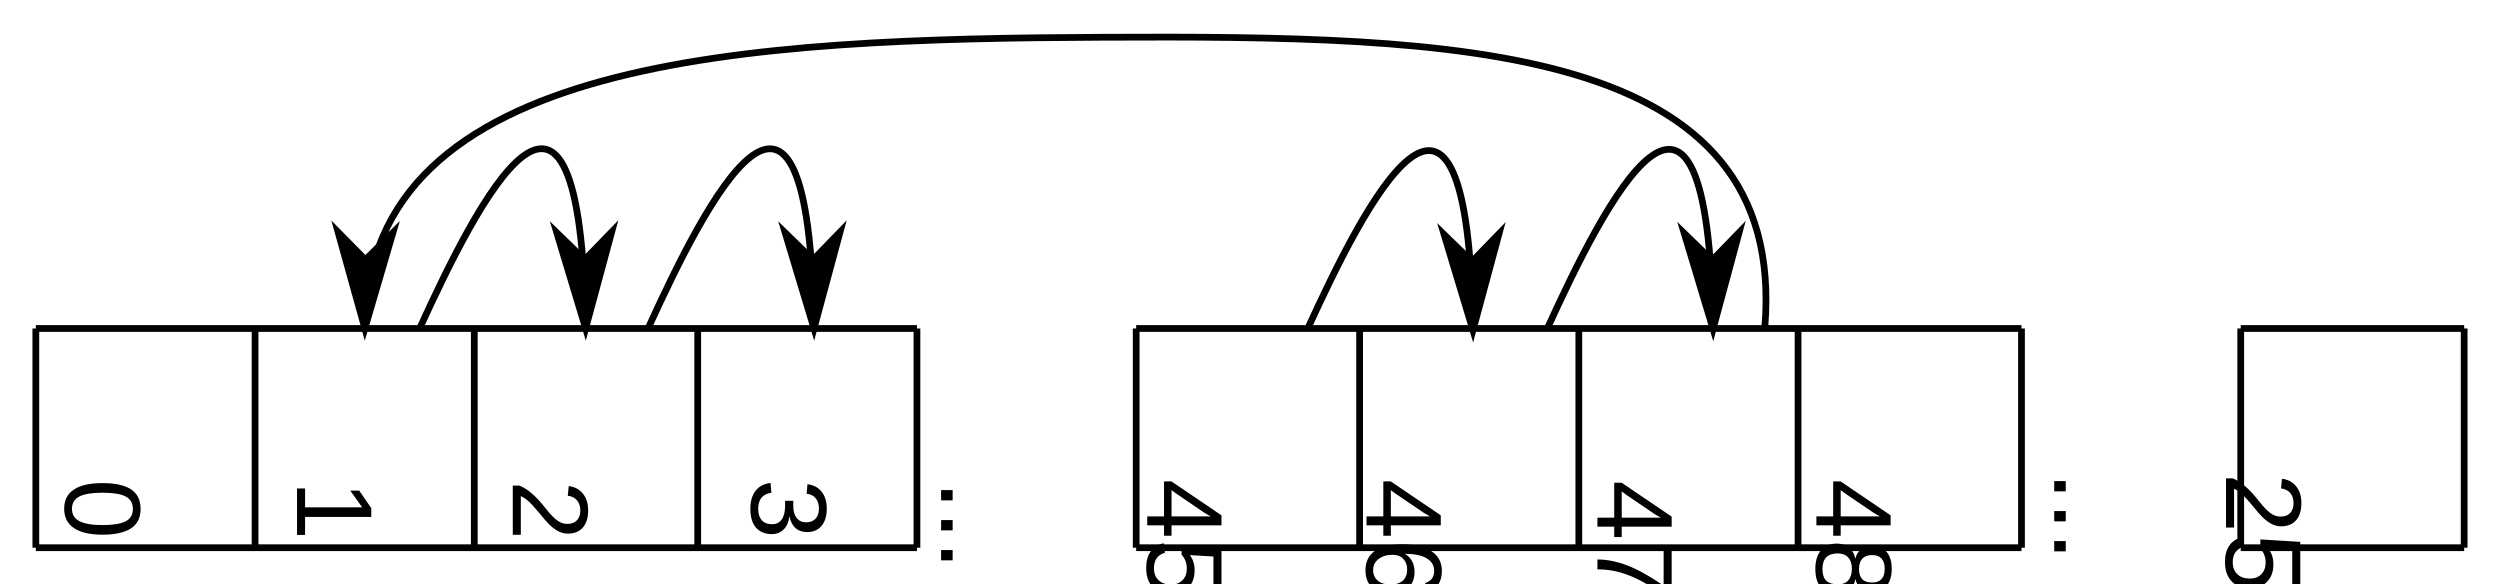
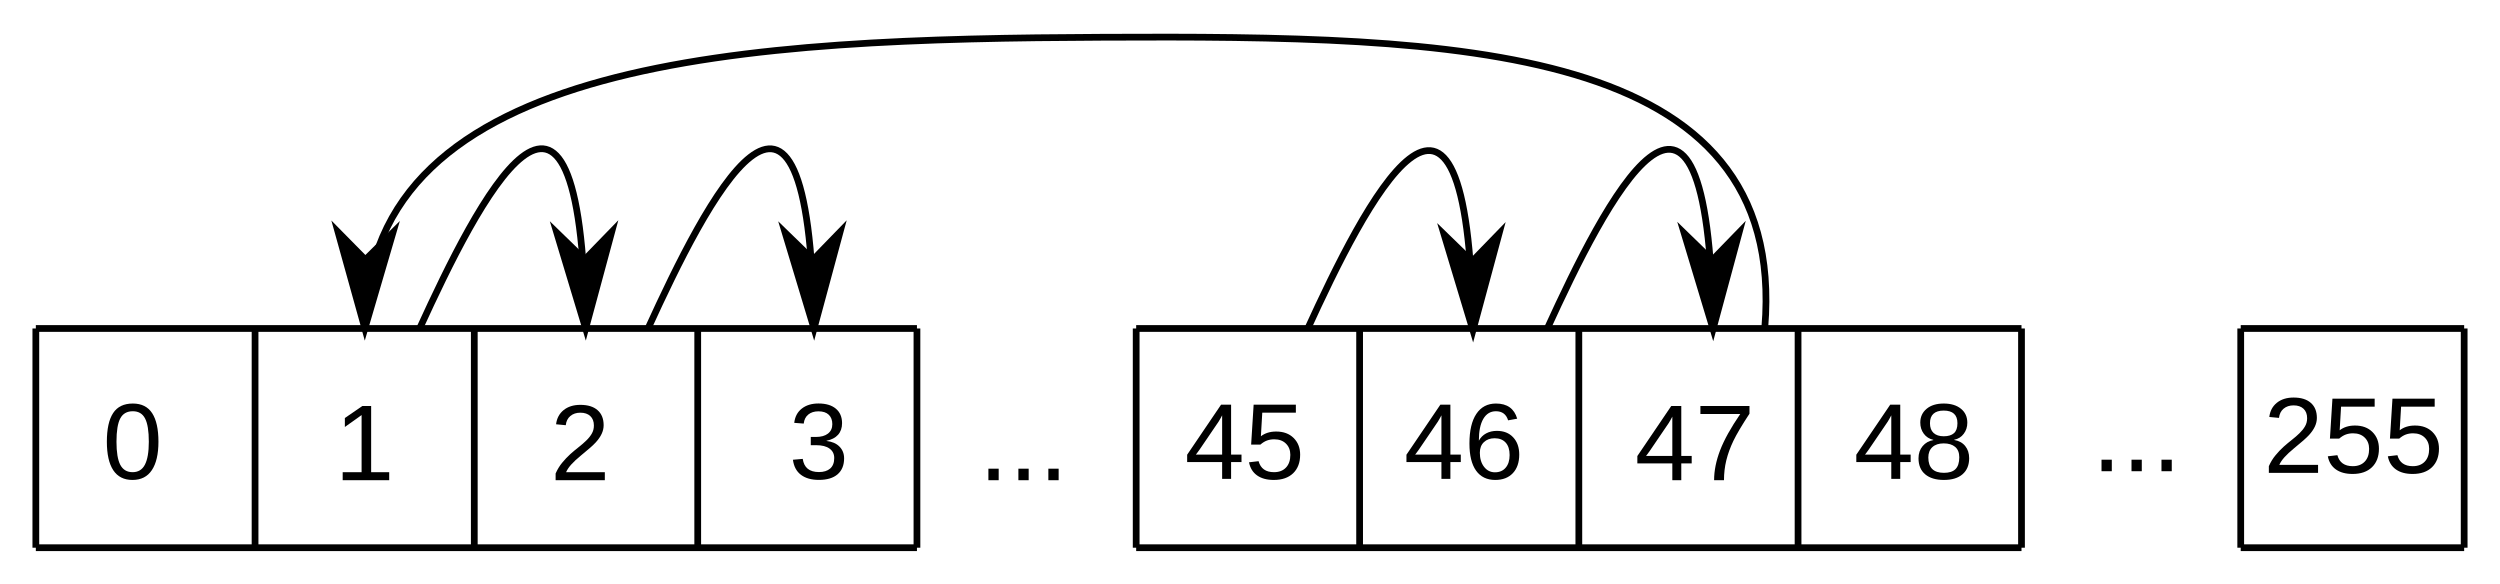
<svg xmlns="http://www.w3.org/2000/svg" width="741.25" height="173.021" viewBox="0 0 593 138.417" version="1.1" id="svg2">
  <defs id="defs4">
    <marker orient="auto" refY="0" refX="0" id="Arrow1Mend" style="overflow:visible">
      <path id="path4114" d="M 0,0 5,-5 -12.5,0 5,5 0,0 z" style="fill-rule:evenodd;stroke:#000000;stroke-width:1pt" transform="matrix(-0.4,0,0,-0.4,-4,0)" />
    </marker>
    <marker orient="auto" refY="0" refX="0" id="Arrow1Lend" style="overflow:visible">
      <path id="path4108" d="M 0,0 5,-5 -12.5,0 5,5 0,0 z" style="fill-rule:evenodd;stroke:#000000;stroke-width:1pt" transform="matrix(-0.8,0,0,-0.8,-10,0)" />
    </marker>
    <g id="g6">
      <symbol overflow="visible" id="glyph0-0" style="overflow:visible">
        <path style="stroke:none" d="" id="path9" />
      </symbol>
      <symbol overflow="visible" id="glyph0-1" style="overflow:visible">
        <path style="stroke:none" d="m 2.547,-6.766 c -0.562,0 -0.984,0.172 -1.344,0.531 -0.578,0.547 -0.969,1.703 -0.969,2.875 0,1.094 0.328,2.266 0.812,2.812 0.359,0.453 0.875,0.688 1.453,0.688 0.516,0 0.938,-0.172 1.297,-0.516 0.578,-0.562 0.969,-1.719 0.969,-2.922 0,-2.047 -0.922,-3.469 -2.219,-3.469 z M 2.516,-6.5 c 0.828,0 1.281,1.125 1.281,3.219 0,2.094 -0.438,3.156 -1.297,3.156 -0.859,0 -1.297,-1.062 -1.297,-3.141 0,-2.125 0.453,-3.234 1.312,-3.234 z" id="path12" />
      </symbol>
    </g>
    <marker orient="auto" refY="0" refX="0" id="Arrow1Lend-1" style="overflow:visible">
      <path id="path4108-8" d="M 0,0 5,-5 -12.5,0 5,5 0,0 z" style="fill-rule:evenodd;stroke:#000000;stroke-width:1pt" transform="matrix(-0.8,0,0,-0.8,-10,0)" />
    </marker>
    <marker orient="auto" refY="0" refX="0" id="Arrow1Lend-4" style="overflow:visible">
      <path id="path4108-80" d="M 0,0 5,-5 -12.5,0 5,5 0,0 z" style="fill-rule:evenodd;stroke:#000000;stroke-width:1pt" transform="matrix(-0.8,0,0,-0.8,-10,0)" />
    </marker>
    <marker orient="auto" refY="0" refX="0" id="Arrow1Lend-2" style="overflow:visible">
      <path id="path4108-809" d="M 0,0 5,-5 -12.5,0 5,5 0,0 z" style="fill-rule:evenodd;stroke:#000000;stroke-width:1pt" transform="matrix(-0.8,0,0,-0.8,-10,0)" />
    </marker>
  </defs>
  <path id="path105" style="fill:none;stroke:#000000;stroke-width:1.6;stroke-linecap:butt;stroke-linejoin:miter;stroke-miterlimit:10;stroke-opacity:1;stroke-dasharray:none" d="m 165.5,77.917 52,0 m 0,52 0,-52 m -52,52 52,0 m -52,0 0,-52 m 261,0 53,0 m 0,52 0,-52 m -53,52 53,0 m -53,0 0,-52 m 105,0 53,0 m 0,52 0,-52 m -53,52 53,0 m -53,0 0,-52 m -157,0 52,0 m 0,52 0,-52 m -52,52 52,0 m -52,0 0,-52 m -262,0 53,0 m 0,52 0,-52 m -53,52 53,0 m -53,0 0,-52 m 157,0 53,0 m 0,52 0,-52 m -53,52 53,0 m -53,0 0,-52 m 53,0 52,0 m 0,52 0,-52 m -52,52 52,0 m -52,0 0,-52 m -314,0 52,0 m 0,52 0,-52 m -52,52 52,0 m -52,0 0,-52 m 52,0 52,0 m 0,52 0,-52 m -52,52 52,0 m -52,0 0,-52" />
  <path id="path111" d="M 418.616,77.69 C 424.201,9.97 345.366,8.455 261.635,8.835 177.904,9.215 86.993,13.167 86.547,77.69" style="fill:none;stroke:#000000;stroke-width:1.6;stroke-linecap:butt;stroke-linejoin:miter;stroke-miterlimit:10;stroke-opacity:1;stroke-dasharray:none;marker-start:none;marker-end:url(#Arrow1Lend-2)" />
  <path id="path119" d="m 99.637,77.69 c 13.294,-29.067 38.13,-78.796 39.273,0" style="fill:none;stroke:#000000;stroke-width:1.6;stroke-linecap:butt;stroke-linejoin:miter;stroke-miterlimit:10;stroke-opacity:1;stroke-dasharray:none;marker-start:none;marker-end:url(#Arrow1Lend-2)" />
  <path id="path119-1" d="m 153.807,77.704 c 13.294,-29.067 38.13,-78.796 39.273,0" style="fill:none;stroke:#000000;stroke-width:1.6;stroke-linecap:butt;stroke-linejoin:miter;stroke-miterlimit:10;stroke-opacity:1;stroke-dasharray:none;marker-start:none;marker-end:url(#Arrow1Lend-2)" />
  <path id="path119-1-5" d="m 310.11,78.127 c 13.294,-29.067 38.13,-78.796 39.273,0" style="fill:none;stroke:#000000;stroke-width:1.6;stroke-linecap:butt;stroke-linejoin:miter;stroke-miterlimit:10;stroke-opacity:1;stroke-dasharray:none;marker-start:none;marker-end:url(#Arrow1Lend-2)" />
  <path id="path119-1-1" d="m 367.062,77.83 c 13.294,-29.067 38.13,-78.796 39.273,0" style="fill:none;stroke:#000000;stroke-width:1.6;stroke-linecap:butt;stroke-linejoin:miter;stroke-miterlimit:10;stroke-opacity:1;stroke-dasharray:none;marker-start:none;marker-end:url(#Arrow1Lend-2)" />
-   <text xml:space="preserve" style="font-size:25.6px;font-style:normal;font-variant:normal;font-weight:normal;font-stretch:normal;text-indent:0;text-align:start;text-decoration:none;line-height:120%;letter-spacing:normal;word-spacing:normal;text-transform:none;direction:ltr;block-progression:tb;writing-mode:tb-rl;text-anchor:start;baseline-shift:baseline;color:#0000ff;fill:#000000;fill-opacity:1;fill-rule:nonzero;stroke:none;stroke-width:0.748;marker:none;visibility:visible;display:inline;overflow:visible;enable-background:accumulate;font-family:Arial;-inkscape-font-specification:Arial" x="24.349" y="113.594" id="text4642">
+   <text xml:space="preserve" style="font-size:25.6px;font-style:normal;font-variant:normal;font-weight:normal;font-stretch:normal;text-indent:0;text-align:start;text-decoration:none;line-height:120%;letter-spacing:normal;word-spacing:normal;text-transform:none;direction:ltr;block-progression:tb;writing-mode:lr-tb;text-anchor:start;baseline-shift:baseline;color:#0000ff;fill:#000000;fill-opacity:1;fill-rule:nonzero;stroke:none;stroke-width:0.748;marker:none;visibility:visible;display:inline;overflow:visible;enable-background:accumulate;font-family:Arial;-inkscape-font-specification:Arial" x="24.349" y="113.594" id="text4642">
    <tspan id="tspan4644" x="24.349" y="113.594">0</tspan>
  </text>
-   <text xml:space="preserve" style="font-size:25.6px;font-style:normal;font-variant:normal;font-weight:normal;font-stretch:normal;text-indent:0;text-align:start;text-decoration:none;line-height:120%;letter-spacing:normal;word-spacing:normal;text-transform:none;direction:ltr;block-progression:tb;writing-mode:tb-rl;text-anchor:start;baseline-shift:baseline;color:#0000ff;fill:#000000;fill-opacity:1;fill-rule:nonzero;stroke:none;stroke-width:0.748;marker:none;visibility:visible;display:inline;overflow:visible;enable-background:accumulate;font-family:Arial;-inkscape-font-specification:Arial" x="79.332" y="113.907" id="text4646">
+   <text xml:space="preserve" style="font-size:25.6px;font-style:normal;font-variant:normal;font-weight:normal;font-stretch:normal;text-indent:0;text-align:start;text-decoration:none;line-height:120%;letter-spacing:normal;word-spacing:normal;text-transform:none;direction:ltr;block-progression:tb;writing-mode:lr-tb;text-anchor:start;baseline-shift:baseline;color:#0000ff;fill:#000000;fill-opacity:1;fill-rule:nonzero;stroke:none;stroke-width:0.748;marker:none;visibility:visible;display:inline;overflow:visible;enable-background:accumulate;font-family:Arial;-inkscape-font-specification:Arial" x="79.332" y="113.907" id="text4646">
    <tspan id="tspan4648" x="79.332" y="113.907">1</tspan>
  </text>
-   <text xml:space="preserve" style="font-size:25.6px;font-style:normal;font-variant:normal;font-weight:normal;font-stretch:normal;text-indent:0;text-align:start;text-decoration:none;line-height:120%;letter-spacing:normal;word-spacing:normal;text-transform:none;direction:ltr;block-progression:tb;writing-mode:tb-rl;text-anchor:start;baseline-shift:baseline;color:#0000ff;fill:#000000;fill-opacity:1;fill-rule:nonzero;stroke:none;stroke-width:0.748;marker:none;visibility:visible;display:inline;overflow:visible;enable-background:accumulate;font-family:Arial;-inkscape-font-specification:Arial" x="130.51" y="113.907" id="text4650">
+   <text xml:space="preserve" style="font-size:25.6px;font-style:normal;font-variant:normal;font-weight:normal;font-stretch:normal;text-indent:0;text-align:start;text-decoration:none;line-height:120%;letter-spacing:normal;word-spacing:normal;text-transform:none;direction:ltr;block-progression:tb;writing-mode:lr-tb;text-anchor:start;baseline-shift:baseline;color:#0000ff;fill:#000000;fill-opacity:1;fill-rule:nonzero;stroke:none;stroke-width:0.748;marker:none;visibility:visible;display:inline;overflow:visible;enable-background:accumulate;font-family:Arial;-inkscape-font-specification:Arial" x="130.51" y="113.907" id="text4650">
    <tspan id="tspan4652" x="130.51" y="113.907">2</tspan>
  </text>
-   <text xml:space="preserve" style="font-size:25.6px;font-style:normal;font-variant:normal;font-weight:normal;font-stretch:normal;text-indent:0;text-align:start;text-decoration:none;line-height:120%;letter-spacing:normal;word-spacing:normal;text-transform:none;direction:ltr;block-progression:tb;writing-mode:tb-rl;text-anchor:start;baseline-shift:baseline;color:#0000ff;fill:#000000;fill-opacity:1;fill-rule:nonzero;stroke:none;stroke-width:0.748;marker:none;visibility:visible;display:inline;overflow:visible;enable-background:accumulate;font-family:Arial;-inkscape-font-specification:Arial" x="187.112" y="113.582" id="text4654">
+   <text xml:space="preserve" style="font-size:25.6px;font-style:normal;font-variant:normal;font-weight:normal;font-stretch:normal;text-indent:0;text-align:start;text-decoration:none;line-height:120%;letter-spacing:normal;word-spacing:normal;text-transform:none;direction:ltr;block-progression:tb;writing-mode:lr-tb;text-anchor:start;baseline-shift:baseline;color:#0000ff;fill:#000000;fill-opacity:1;fill-rule:nonzero;stroke:none;stroke-width:0.748;marker:none;visibility:visible;display:inline;overflow:visible;enable-background:accumulate;font-family:Arial;-inkscape-font-specification:Arial" x="187.112" y="113.582" id="text4654">
    <tspan id="tspan4656" x="187.112" y="113.582">3</tspan>
  </text>
-   <text xml:space="preserve" style="font-size:25.6px;font-style:normal;font-variant:normal;font-weight:normal;font-stretch:normal;text-indent:0;text-align:start;text-decoration:none;line-height:120%;letter-spacing:normal;word-spacing:normal;text-transform:none;direction:ltr;block-progression:tb;writing-mode:tb-rl;text-anchor:start;baseline-shift:baseline;color:#0000ff;fill:#000000;fill-opacity:1;fill-rule:nonzero;stroke:none;stroke-width:0.748;marker:none;visibility:visible;display:inline;overflow:visible;enable-background:accumulate;font-family:Arial;-inkscape-font-specification:Arial" x="232.105" y="113.907" id="text4658">
+   <text xml:space="preserve" style="font-size:25.6px;font-style:normal;font-variant:normal;font-weight:normal;font-stretch:normal;text-indent:0;text-align:start;text-decoration:none;line-height:120%;letter-spacing:normal;word-spacing:normal;text-transform:none;direction:ltr;block-progression:tb;writing-mode:lr-tb;text-anchor:start;baseline-shift:baseline;color:#0000ff;fill:#000000;fill-opacity:1;fill-rule:nonzero;stroke:none;stroke-width:0.748;marker:none;visibility:visible;display:inline;overflow:visible;enable-background:accumulate;font-family:Arial;-inkscape-font-specification:Arial" x="232.105" y="113.907" id="text4658">
    <tspan id="tspan4660" x="232.105" y="113.907">...</tspan>
  </text>
-   <text xml:space="preserve" style="font-size:25.6px;font-style:normal;font-variant:normal;font-weight:normal;font-stretch:normal;text-indent:0;text-align:start;text-decoration:none;line-height:120%;letter-spacing:normal;word-spacing:normal;text-transform:none;direction:ltr;block-progression:tb;writing-mode:tb-rl;text-anchor:start;baseline-shift:baseline;color:#0000ff;fill:#000000;fill-opacity:1;fill-rule:nonzero;stroke:none;stroke-width:0.748;marker:none;visibility:visible;display:inline;overflow:visible;enable-background:accumulate;font-family:Arial;-inkscape-font-specification:Arial" x="281" y="113.594" id="text4662">
+   <text xml:space="preserve" style="font-size:25.6px;font-style:normal;font-variant:normal;font-weight:normal;font-stretch:normal;text-indent:0;text-align:start;text-decoration:none;line-height:120%;letter-spacing:normal;word-spacing:normal;text-transform:none;direction:ltr;block-progression:tb;writing-mode:lr-tb;text-anchor:start;baseline-shift:baseline;color:#0000ff;fill:#000000;fill-opacity:1;fill-rule:nonzero;stroke:none;stroke-width:0.748;marker:none;visibility:visible;display:inline;overflow:visible;enable-background:accumulate;font-family:Arial;-inkscape-font-specification:Arial" x="281" y="113.594" id="text4662">
    <tspan id="tspan4664" x="281" y="113.594">45</tspan>
  </text>
-   <text xml:space="preserve" style="font-size:25.6px;font-style:normal;font-variant:normal;font-weight:normal;font-stretch:normal;text-indent:0;text-align:start;text-decoration:none;line-height:120%;letter-spacing:normal;word-spacing:normal;text-transform:none;direction:ltr;block-progression:tb;writing-mode:tb-rl;text-anchor:start;baseline-shift:baseline;color:#0000ff;fill:#000000;fill-opacity:1;fill-rule:nonzero;stroke:none;stroke-width:0.748;marker:none;visibility:visible;display:inline;overflow:visible;enable-background:accumulate;font-family:Arial;-inkscape-font-specification:Arial" x="333.017" y="113.594" id="text4666">
+   <text xml:space="preserve" style="font-size:25.6px;font-style:normal;font-variant:normal;font-weight:normal;font-stretch:normal;text-indent:0;text-align:start;text-decoration:none;line-height:120%;letter-spacing:normal;word-spacing:normal;text-transform:none;direction:ltr;block-progression:tb;writing-mode:lr-tb;text-anchor:start;baseline-shift:baseline;color:#0000ff;fill:#000000;fill-opacity:1;fill-rule:nonzero;stroke:none;stroke-width:0.748;marker:none;visibility:visible;display:inline;overflow:visible;enable-background:accumulate;font-family:Arial;-inkscape-font-specification:Arial" x="333.017" y="113.594" id="text4666">
    <tspan id="tspan4668" x="333.017" y="113.594">46</tspan>
  </text>
-   <text xml:space="preserve" style="font-size:25.6px;font-style:normal;font-variant:normal;font-weight:normal;font-stretch:normal;text-indent:0;text-align:start;text-decoration:none;line-height:120%;letter-spacing:normal;word-spacing:normal;text-transform:none;direction:ltr;block-progression:tb;writing-mode:tb-rl;text-anchor:start;baseline-shift:baseline;color:#0000ff;fill:#000000;fill-opacity:1;fill-rule:nonzero;stroke:none;stroke-width:0.748;marker:none;visibility:visible;display:inline;overflow:visible;enable-background:accumulate;font-family:Arial;-inkscape-font-specification:Arial" x="387.785" y="113.907" id="text4670">
+   <text xml:space="preserve" style="font-size:25.6px;font-style:normal;font-variant:normal;font-weight:normal;font-stretch:normal;text-indent:0;text-align:start;text-decoration:none;line-height:120%;letter-spacing:normal;word-spacing:normal;text-transform:none;direction:ltr;block-progression:tb;writing-mode:lr-tb;text-anchor:start;baseline-shift:baseline;color:#0000ff;fill:#000000;fill-opacity:1;fill-rule:nonzero;stroke:none;stroke-width:0.748;marker:none;visibility:visible;display:inline;overflow:visible;enable-background:accumulate;font-family:Arial;-inkscape-font-specification:Arial" x="387.785" y="113.907" id="text4670">
    <tspan id="tspan4672" x="387.785" y="113.907">47</tspan>
  </text>
-   <text xml:space="preserve" style="font-size:25.6px;font-style:normal;font-variant:normal;font-weight:normal;font-stretch:normal;text-indent:0;text-align:start;text-decoration:none;line-height:120%;letter-spacing:normal;word-spacing:normal;text-transform:none;direction:ltr;block-progression:tb;writing-mode:tb-rl;text-anchor:start;baseline-shift:baseline;color:#0000ff;fill:#000000;fill-opacity:1;fill-rule:nonzero;stroke:none;stroke-width:0.748;marker:none;visibility:visible;display:inline;overflow:visible;enable-background:accumulate;font-family:Arial;-inkscape-font-specification:Arial" x="439.724" y="113.594" id="text4674">
+   <text xml:space="preserve" style="font-size:25.6px;font-style:normal;font-variant:normal;font-weight:normal;font-stretch:normal;text-indent:0;text-align:start;text-decoration:none;line-height:120%;letter-spacing:normal;word-spacing:normal;text-transform:none;direction:ltr;block-progression:tb;writing-mode:lr-tb;text-anchor:start;baseline-shift:baseline;color:#0000ff;fill:#000000;fill-opacity:1;fill-rule:nonzero;stroke:none;stroke-width:0.748;marker:none;visibility:visible;display:inline;overflow:visible;enable-background:accumulate;font-family:Arial;-inkscape-font-specification:Arial" x="439.724" y="113.594" id="text4674">
    <tspan id="tspan4676" x="439.724" y="113.594">48</tspan>
  </text>
-   <text xml:space="preserve" style="font-size:25.6px;font-style:normal;font-variant:normal;font-weight:normal;font-stretch:normal;text-indent:0;text-align:start;text-decoration:none;line-height:120%;letter-spacing:normal;word-spacing:normal;text-transform:none;direction:ltr;block-progression:tb;writing-mode:tb-rl;text-anchor:start;baseline-shift:baseline;color:#0000ff;fill:#000000;fill-opacity:1;fill-rule:nonzero;stroke:none;stroke-width:0.748;marker:none;visibility:visible;display:inline;overflow:visible;enable-background:accumulate;font-family:Arial;-inkscape-font-specification:Arial" x="536.89" y="112.171" id="text4678">
+   <text xml:space="preserve" style="font-size:25.6px;font-style:normal;font-variant:normal;font-weight:normal;font-stretch:normal;text-indent:0;text-align:start;text-decoration:none;line-height:120%;letter-spacing:normal;word-spacing:normal;text-transform:none;direction:ltr;block-progression:tb;writing-mode:lr-tb;text-anchor:start;baseline-shift:baseline;color:#0000ff;fill:#000000;fill-opacity:1;fill-rule:nonzero;stroke:none;stroke-width:0.748;marker:none;visibility:visible;display:inline;overflow:visible;enable-background:accumulate;font-family:Arial;-inkscape-font-specification:Arial" x="536.89" y="112.171" id="text4678">
    <tspan id="tspan4680" x="536.89" y="112.171">255</tspan>
  </text>
-   <text xml:space="preserve" style="font-size:25.6px;font-style:normal;font-variant:normal;font-weight:normal;font-stretch:normal;text-indent:0;text-align:start;text-decoration:none;line-height:120%;letter-spacing:normal;word-spacing:normal;text-transform:none;direction:ltr;block-progression:tb;writing-mode:tb-rl;text-anchor:start;baseline-shift:baseline;color:#0000ff;fill:#000000;fill-opacity:1;fill-rule:nonzero;stroke:none;stroke-width:0.748;marker:none;visibility:visible;display:inline;overflow:visible;enable-background:accumulate;font-family:Arial;-inkscape-font-specification:Arial" x="496.136" y="111.774" id="text4658-1">
+   <text xml:space="preserve" style="font-size:25.6px;font-style:normal;font-variant:normal;font-weight:normal;font-stretch:normal;text-indent:0;text-align:start;text-decoration:none;line-height:120%;letter-spacing:normal;word-spacing:normal;text-transform:none;direction:ltr;block-progression:tb;writing-mode:lr-tb;text-anchor:start;baseline-shift:baseline;color:#0000ff;fill:#000000;fill-opacity:1;fill-rule:nonzero;stroke:none;stroke-width:0.748;marker:none;visibility:visible;display:inline;overflow:visible;enable-background:accumulate;font-family:Arial;-inkscape-font-specification:Arial" x="496.136" y="111.774" id="text4658-1">
    <tspan id="tspan4660-5" x="496.136" y="111.774">...</tspan>
  </text>
</svg>
